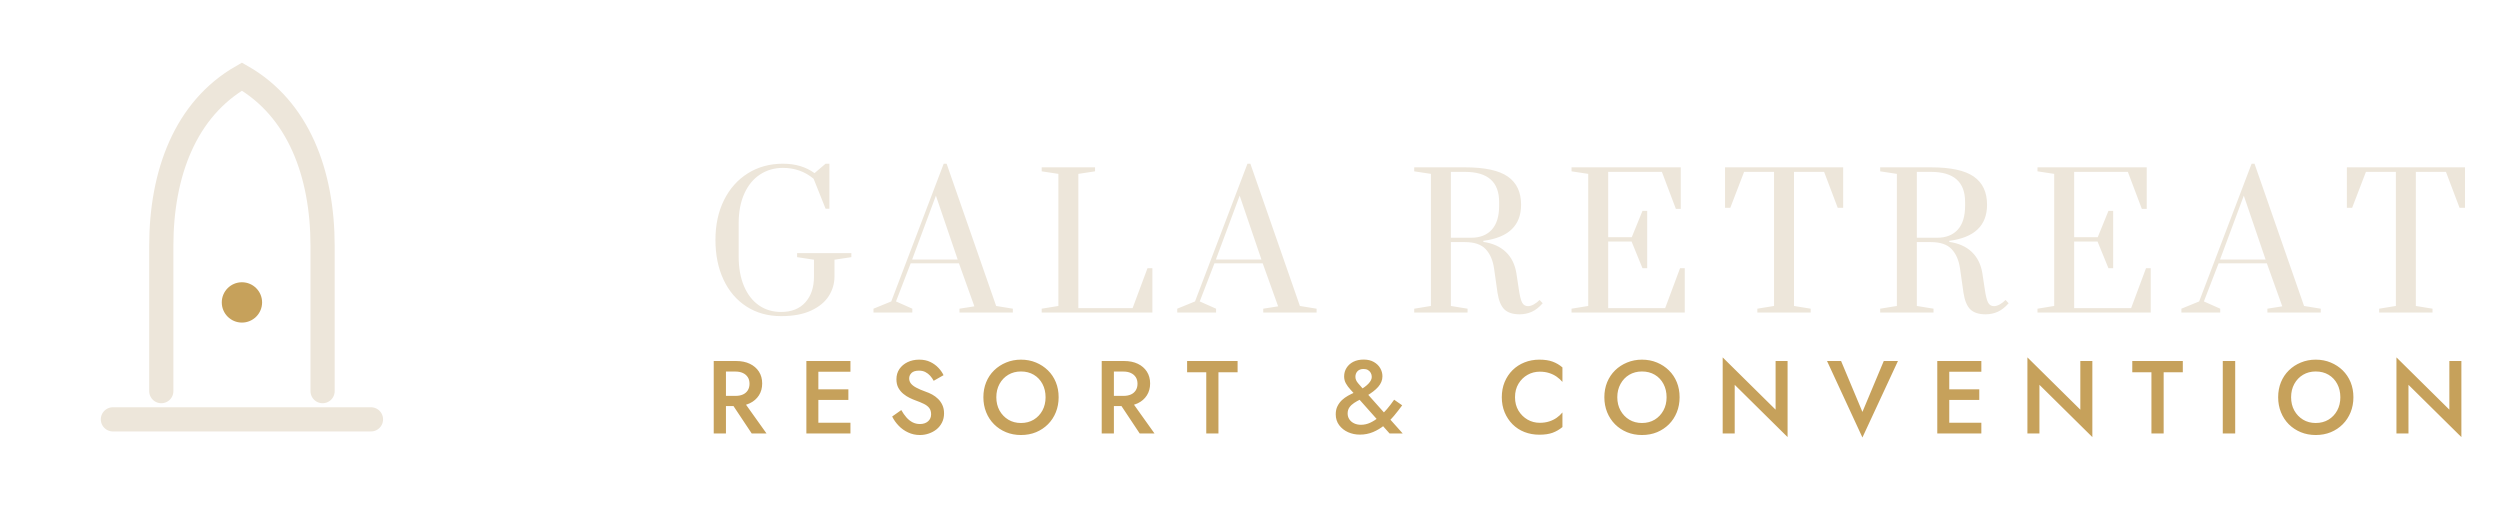
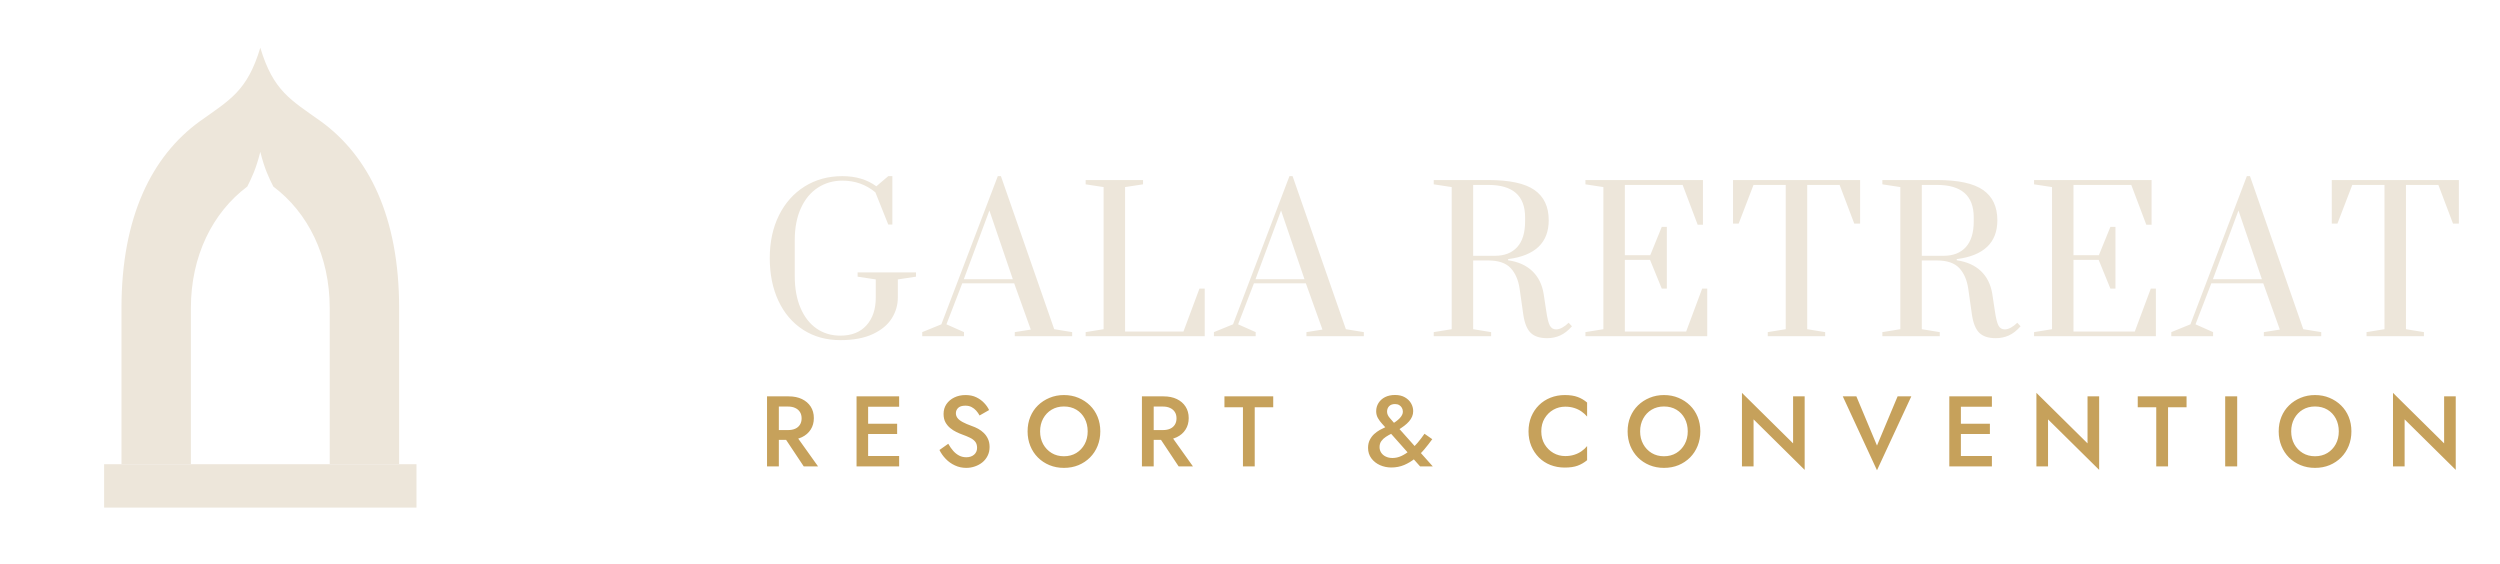
- <svg xmlns="http://www.w3.org/2000/svg" viewBox="0 0 496 104" width="496" height="104" role="img" aria-label="Gala Retreat, Resort and Convention">
+ <svg xmlns="http://www.w3.org/2000/svg" viewBox="0 0 461 104" width="461" height="104" role="img" aria-label="Gala Retreat, Resort and Convention">
  <g transform="translate(0 4) scale(0.8)">
-     <g fill="none" stroke="#EDE6DA" stroke-width="6" stroke-linecap="round">
-       <path d="M40 92 L40 56 C40 38 46 22 60 14 C74 22 80 38 80 56 L80 92" />
-       <path d="M28 99 L92 99" />
+     <g transform="translate(0 8)" fill="#EDE6DA">
+       <path fill-rule="evenodd" d="M28 94 L28 58 C28 37 35 23 46 15 C53 10 57 8 60 -2 C63 8 67 10 74 15 C85 23 92 37 92 58 L92 94 Z M44 94 L44 58 C44 46 49 36 57 30 C58 28 59 26 60 22 C61 26 62 28 63 30 C71 36 76 46 76 58 L76 94 Z" />
+       <path d="M24 94 L96 94 L96 104 L24 104 Z" />
    </g>
-     <circle cx="60" cy="70" r="5" fill="#C6A15B" />
  </g>
-   <path transform="translate(140.0 62) scale(0.36)" d="M41.60 2Q30.70 2 22.50-3.30Q14.30-8.60 9.85-18.10Q5.40-27.60 5.40-40Q5.40-52.40 10.10-61.90Q14.80-71.40 23.25-76.70Q31.70-82 42.60-82Q52.90-82 60-76.80L66.10-82L68.20-82L68.20-57.20L66.10-57.20L59.50-73.70Q52.30-79.70 42.60-79.70Q35.60-79.70 30.05-76.10Q24.50-72.50 21.35-65.60Q18.20-58.70 18.20-49.20L18.20-30.90Q18.20-21.40 21.15-14.50Q24.10-7.60 29.35-3.95Q34.60-0.30 41.60-0.30Q50.20-0.30 54.95-5.60Q59.70-10.90 59.70-19.80L59.70-29.10L50.40-30.50L50.40-32.70L80.30-32.70L80.30-30.50L71-29.10L71-19.80Q71-14.10 67.90-9.15Q64.80-4.20 58.20-1.10Q51.60 2 41.60 2M113.90 0L92.50 0L92.50-2.10L102.30-6.10L131.20-82L132.80-82L160.10-3.60L169.30-2.10L169.30 0L139.90 0L139.90-2.10L148.10-3.40L139.60-27.10L113-27.10L104.90-6.10L113.90-2.10L113.90 0M126.90-64.40L113.80-29.20L138.90-29.20L126.90-64.40M246.20 0L185.20 0L185.20-2.10L194.40-3.60L194.40-76.40L185.20-77.80L185.20-80L214.60-80L214.60-77.80L205.40-76.40L205.40-2.40L235.30-2.40L243.50-24.40L246.20-24.40L246.20 0M281.30 0L259.90 0L259.90-2.10L269.70-6.10L298.60-82L300.20-82L327.50-3.60L336.70-2.10L336.70 0L307.30 0L307.30-2.10L315.50-3.40L307-27.10L280.40-27.10L272.30-6.10L281.30-2.10L281.30 0M294.30-64.40L281.20-29.20L306.30-29.20L294.30-64.40M448.60 1Q443 1 440.20-1.70Q437.40-4.40 436.40-10.90L434.50-24.30Q433.50-31.10 429.85-34.95Q426.20-38.80 418.50-38.80L410.70-38.80L410.70-3.60L419.90-2.10L419.90 0L390.50 0L390.50-2.10L399.70-3.60L399.70-76.40L390.50-77.80L390.50-80L418.50-80Q434.80-80 442.10-74.90Q449.40-69.80 449.40-59.40Q449.40-42.20 428.60-39.50L428.60-38.90Q436.30-37.80 440.95-33.40Q445.60-29 446.80-21.70L448.10-13.10Q448.90-7.50 449.95-5.50Q451-3.50 453.20-3.50Q454.70-3.50 456.40-4.45Q458.10-5.40 459.60-6.90L461.30-5.10Q458.40-1.80 455.30-0.40Q452.20 1 448.60 1M410.70-41.20L421.90-41.20Q429.20-41.20 433.25-45.65Q437.30-50.10 437.30-58.80L437.30-60.90Q437.30-77.50 418.50-77.50L410.70-77.50L410.70-41.20M539.60 0L477.20 0L477.20-2.10L486.40-3.60L486.40-76.40L477.20-77.80L477.20-80L537.40-80L537.40-57.10L534.70-57.10L527-77.50L497.40-77.50L497.40-41.50L510.40-41.50L516.30-56L518.90-56L518.90-24.40L516.30-24.40L510.30-39.10L497.40-39.10L497.40-2.40L528.80-2.40L537-24.40L539.60-24.40L539.60 0M609 0L579.60 0L579.60-2.10L588.80-3.60L588.80-77.50L572.30-77.50L564.70-57.70L561.80-57.70L561.80-80L626.90-80L626.90-57.70L623.90-57.70L616.40-77.50L599.80-77.50L599.80-3.60L609-2.10L609 0M705.40 1Q699.80 1 697-1.70Q694.20-4.40 693.20-10.90L691.30-24.30Q690.30-31.10 686.65-34.95Q683-38.80 675.30-38.80L667.50-38.80L667.50-3.60L676.70-2.10L676.70 0L647.30 0L647.30-2.10L656.50-3.60L656.50-76.40L647.30-77.80L647.30-80L675.30-80Q691.60-80 698.90-74.90Q706.20-69.80 706.20-59.40Q706.20-42.20 685.40-39.50L685.40-38.90Q693.10-37.80 697.75-33.40Q702.40-29 703.60-21.70L704.90-13.10Q705.70-7.50 706.75-5.50Q707.80-3.50 710-3.50Q711.50-3.50 713.20-4.45Q714.90-5.40 716.40-6.90L718.10-5.10Q715.20-1.80 712.10-0.40Q709 1 705.40 1M667.50-41.20L678.70-41.20Q686-41.20 690.05-45.65Q694.10-50.10 694.10-58.80L694.10-60.90Q694.10-77.50 675.30-77.50L667.50-77.50L667.50-41.20M796.40 0L734 0L734-2.10L743.20-3.60L743.20-76.40L734-77.80L734-80L794.20-80L794.20-57.10L791.50-57.10L783.80-77.50L754.20-77.50L754.20-41.50L767.20-41.50L773.10-56L775.70-56L775.70-24.40L773.10-24.40L767.10-39.10L754.20-39.10L754.20-2.40L785.60-2.40L793.80-24.40L796.40-24.40L796.40 0M834.70 0L813.30 0L813.30-2.10L823.10-6.10L852-82L853.60-82L880.90-3.60L890.10-2.10L890.10 0L860.70 0L860.70-2.10L868.90-3.40L860.40-27.10L833.80-27.10L825.70-6.10L834.70-2.10L834.70 0M847.70-64.40L834.60-29.20L859.70-29.20L847.70-64.40M951.70 0L922.30 0L922.30-2.10L931.50-3.60L931.50-77.50L915-77.50L907.40-57.70L904.50-57.70L904.50-80L969.60-80L969.60-57.70L966.60-57.70L959.10-77.50L942.50-77.50L942.50-3.60L951.70-2.10" fill="#EDE6DA" />
-   <path transform="translate(140.0 86) scale(0.7899)" d="M9.10-8.68L5.80-8.68L11.57 0L15.29 0L9.10-8.68M5.10-18.20L2.03-18.20L2.03 0L5.10 0L5.10-18.20M3.85-18.20L3.85-15.55L7.51-15.55Q8.58-15.55 9.36-15.18Q10.14-14.82 10.58-14.14Q11.02-13.47 11.02-12.48Q11.02-11.52 10.58-10.83Q10.14-10.14 9.36-9.79Q8.58-9.44 7.51-9.44L3.85-9.44L3.85-6.89L7.64-6.89Q9.65-6.89 11.10-7.59Q12.56-8.29 13.38-9.57Q14.20-10.84 14.20-12.56Q14.20-14.27 13.38-15.54Q12.56-16.80 11.10-17.50Q9.65-18.20 7.64-18.20L3.85-18.20M27.20-2.70L27.20 0L36.37 0L36.37-2.70L27.20-2.70M27.20-18.20L27.20-15.50L36.37-15.50L36.37-18.20L27.20-18.20M27.20-11.08L27.20-8.42L35.85-8.42L35.85-11.08L27.20-11.08M28.31-18.20L25.30-18.20L25.30 0L28.31 0L28.31-18.20M49.14-5.88L46.85-4.26Q47.45-3.02 48.48-1.95Q49.50-0.88 50.87-0.25Q52.23 0.39 53.82 0.39Q54.99 0.39 56.07 0.01Q57.15-0.36 58.01-1.05Q58.86-1.74 59.37-2.76Q59.88-3.77 59.88-5.04Q59.88-6.24 59.46-7.14Q59.05-8.03 58.38-8.68Q57.72-9.33 56.90-9.78Q56.08-10.22 55.25-10.50Q53.79-11.02 52.88-11.52Q51.97-12.01 51.54-12.57Q51.12-13.13 51.12-13.83Q51.12-14.61 51.71-15.20Q52.31-15.78 53.59-15.78Q54.50-15.78 55.18-15.43Q55.87-15.08 56.39-14.50Q56.91-13.91 57.28-13.23L59.75-14.64Q59.31-15.60 58.47-16.48Q57.64-17.37 56.45-17.95Q55.25-18.54 53.64-18.54Q52-18.54 50.71-17.91Q49.43-17.29 48.67-16.19Q47.92-15.08 47.92-13.62Q47.92-12.35 48.41-11.45Q48.91-10.56 49.66-9.95Q50.41-9.33 51.25-8.93Q52.08-8.53 52.75-8.29Q53.90-7.88 54.78-7.45Q55.67-7.02 56.15-6.41Q56.63-5.80 56.63-4.81Q56.63-3.72 55.85-3.04Q55.07-2.37 53.82-2.37Q52.81-2.37 51.96-2.81Q51.12-3.25 50.43-4.03Q49.74-4.81 49.14-5.88M73.01-9.10Q73.01-10.97 73.81-12.44Q74.62-13.91 76.01-14.74Q77.40-15.57 79.20-15.57Q81.04-15.57 82.43-14.74Q83.82-13.91 84.60-12.44Q85.38-10.97 85.38-9.10Q85.38-7.23 84.59-5.77Q83.80-4.32 82.41-3.47Q81.02-2.63 79.20-2.63Q77.40-2.63 76.01-3.47Q74.62-4.32 73.81-5.77Q73.01-7.23 73.01-9.10M69.76-9.10Q69.76-7.07 70.46-5.33Q71.16-3.59 72.44-2.31Q73.71-1.04 75.44-0.32Q77.17 0.39 79.20 0.39Q81.28 0.39 82.99-0.32Q84.71-1.04 85.98-2.31Q87.26-3.59 87.96-5.33Q88.66-7.07 88.66-9.10Q88.66-11.15 87.96-12.87Q87.26-14.59 85.97-15.85Q84.68-17.11 82.97-17.82Q81.25-18.54 79.20-18.54Q77.19-18.54 75.47-17.82Q73.74-17.11 72.45-15.85Q71.16-14.59 70.46-12.87Q69.76-11.15 69.76-9.10M106.55-8.68L103.25-8.68L109.02 0L112.74 0L106.55-8.68M102.54-18.20L99.48-18.20L99.48 0L102.54 0L102.54-18.20M101.30-18.20L101.30-15.55L104.96-15.55Q106.03-15.55 106.81-15.18Q107.59-14.82 108.03-14.14Q108.47-13.47 108.47-12.48Q108.47-11.52 108.03-10.83Q107.59-10.14 106.81-9.79Q106.03-9.44 104.96-9.44L101.30-9.44L101.30-6.89L105.09-6.89Q107.09-6.89 108.55-7.59Q110.01-8.29 110.82-9.57Q111.64-10.84 111.64-12.56Q111.64-14.27 110.82-15.54Q110.01-16.80 108.55-17.50Q107.09-18.20 105.09-18.20L101.30-18.20M120.93-18.20L120.93-15.37L125.74-15.37L125.74 0L128.80 0L128.80-15.37L133.61-15.37L133.61-18.20L120.93-18.20M163.02-9.85L171.78 0L175.08 0L165.46-10.79Q164.58-11.80 163.89-12.60Q163.20-13.39 163.20-14.22Q163.20-15.08 163.73-15.64Q164.27-16.20 165.26-16.20Q165.91-16.20 166.36-15.93Q166.82-15.65 167.06-15.21Q167.31-14.77 167.31-14.20Q167.31-13.39 166.49-12.52Q165.67-11.65 164.22-10.87Q163.70-10.61 162.93-10.27Q162.16-9.93 161.34-9.48Q160.52-9.02 159.83-8.39Q159.15-7.75 158.70-6.86Q158.26-5.98 158.26-4.81Q158.26-3.25 159.12-2.09Q159.98-0.94 161.36-0.32Q162.73 0.29 164.32 0.29Q166.11 0.29 167.65-0.36Q169.18-1.01 170.48-2.07Q171.78-3.12 172.89-4.43Q173.99-5.75 174.95-7.07L172.93-8.48Q172.07-7.23 171.11-6.10Q170.14-4.97 169.09-4.10Q168.04-3.22 166.92-2.70Q165.80-2.18 164.61-2.18Q163.62-2.18 162.86-2.55Q162.11-2.91 161.68-3.55Q161.25-4.19 161.25-5.02Q161.25-5.93 161.71-6.57Q162.16-7.20 162.88-7.67Q163.59-8.14 164.40-8.53Q165.20-8.92 165.91-9.36Q166.89-9.96 167.65-10.53Q168.40-11.10 168.92-11.70Q169.44-12.30 169.71-12.95Q169.99-13.60 169.99-14.35Q169.99-15.44 169.44-16.39Q168.90-17.34 167.84-17.95Q166.79-18.56 165.28-18.56Q163.80-18.56 162.69-18.01Q161.59-17.45 160.98-16.48Q160.37-15.52 160.37-14.33Q160.37-13.36 160.82-12.56Q161.28-11.75 161.90-11.09Q162.53-10.43 163.02-9.85M203.29-9.10Q203.29-11.05 204.16-12.49Q205.04-13.94 206.44-14.73Q207.84-15.52 209.51-15.52Q210.81-15.52 211.86-15.18Q212.91-14.85 213.75-14.26Q214.58-13.68 215.20-12.95L215.20-16.59Q214.08-17.55 212.74-18.04Q211.41-18.54 209.40-18.54Q207.40-18.54 205.67-17.85Q203.94-17.16 202.67-15.90Q201.40-14.64 200.68-12.91Q199.97-11.18 199.97-9.10Q199.97-7.05 200.68-5.32Q201.40-3.59 202.67-2.31Q203.94-1.04 205.67-0.36Q207.40 0.31 209.40 0.31Q211.41 0.31 212.74-0.18Q214.08-0.68 215.20-1.61L215.20-5.28Q214.58-4.52 213.75-3.94Q212.91-3.35 211.86-3.02Q210.81-2.68 209.51-2.68Q207.84-2.68 206.44-3.48Q205.04-4.29 204.16-5.73Q203.29-7.18 203.29-9.10M228.98-9.10Q228.98-10.97 229.79-12.44Q230.59-13.91 231.98-14.74Q233.38-15.57 235.17-15.57Q237.02-15.57 238.41-14.74Q239.80-13.91 240.58-12.44Q241.36-10.97 241.36-9.10Q241.36-7.23 240.56-5.77Q239.77-4.32 238.38-3.47Q236.99-2.63 235.17-2.63Q233.38-2.63 231.98-3.47Q230.59-4.32 229.79-5.77Q228.98-7.23 228.98-9.10M225.73-9.10Q225.73-7.07 226.43-5.33Q227.14-3.59 228.41-2.31Q229.68-1.04 231.41-0.32Q233.14 0.39 235.17 0.39Q237.25 0.39 238.97-0.32Q240.68-1.04 241.96-2.31Q243.23-3.59 243.93-5.33Q244.63-7.07 244.63-9.10Q244.63-11.15 243.93-12.87Q243.23-14.59 241.94-15.85Q240.66-17.11 238.94-17.82Q237.22-18.54 235.17-18.54Q233.17-18.54 231.44-17.82Q229.71-17.11 228.42-15.85Q227.14-14.59 226.43-12.87Q225.73-11.15 225.73-9.10M271.75-18.20L268.74-18.20L268.74-5.98L255.45-19.11L255.45 0L258.47 0L258.47-12.22L271.75 0.91L271.75-18.20M295.91-18.20L290.55-5.41L285.19-18.20L281.66-18.20L290.55 1.01L299.47-18.20L295.91-18.20M311.25-2.70L311.25 0L320.42 0L320.42-2.70L311.25-2.70M311.25-18.20L311.25-15.50L320.42-15.50L320.42-18.20L311.25-18.20M311.25-11.08L311.25-8.42L319.90-8.42L319.90-11.08L311.25-11.08M312.36-18.20L309.35-18.20L309.35 0L312.36 0L312.36-18.20M348.30-18.20L345.28-18.20L345.28-5.98L331.99-19.11L331.99 0L335.01 0L335.01-12.22L348.30 0.91L348.30-18.20M358.33-18.20L358.33-15.37L363.14-15.37L363.14 0L366.21 0L366.21-15.37L371.02-15.37L371.02-18.20L358.33-18.20M384.18-18.20L381.06-18.20L381.06 0L384.18 0L384.18-18.20M398.22-9.10Q398.22-10.97 399.02-12.44Q399.83-13.91 401.22-14.74Q402.61-15.57 404.40-15.57Q406.25-15.57 407.64-14.74Q409.03-13.91 409.81-12.44Q410.59-10.97 410.59-9.10Q410.59-7.23 409.80-5.77Q409.01-4.32 407.62-3.47Q406.22-2.63 404.40-2.63Q402.61-2.63 401.22-3.47Q399.83-4.32 399.02-5.77Q398.22-7.23 398.22-9.10M394.97-9.10Q394.97-7.07 395.67-5.33Q396.37-3.59 397.64-2.31Q398.92-1.04 400.65-0.32Q402.38 0.39 404.40 0.39Q406.48 0.39 408.20-0.32Q409.92-1.04 411.19-2.31Q412.46-3.59 413.17-5.33Q413.87-7.07 413.87-9.10Q413.87-11.15 413.17-12.87Q412.46-14.59 411.18-15.85Q409.89-17.11 408.17-17.82Q406.46-18.54 404.40-18.54Q402.40-18.54 400.67-17.82Q398.94-17.11 397.66-15.85Q396.37-14.59 395.67-12.87Q394.97-11.15 394.97-9.10M440.99-18.20L437.97-18.20L437.97-5.98L424.68-19.11L424.68 0L427.70 0L427.70-12.22L440.99 0.91" fill="#C6A15B" />
+   <path transform="translate(140.0 62) scale(0.36)" d="M41.60 2Q30.70 2 22.50-3.30Q14.30-8.60 9.85-18.10Q5.40-27.60 5.40-40Q5.40-52.40 10.10-61.90Q14.80-71.40 23.25-76.70Q31.70-82 42.60-82Q52.90-82 60-76.80L66.10-82L68.20-82L68.20-57.20L66.10-57.20L59.50-73.70Q52.30-79.70 42.60-79.70Q35.60-79.70 30.05-76.10Q24.50-72.50 21.35-65.60Q18.20-58.70 18.20-49.20L18.20-30.90Q18.20-21.40 21.15-14.50Q24.10-7.60 29.35-3.95Q34.60-0.30 41.60-0.30Q50.20-0.30 54.95-5.60Q59.70-10.90 59.70-19.80L59.70-29.10L50.40-30.50L50.40-32.70L80.30-32.70L80.30-30.50L71-29.10L71-19.80Q71-14.10 67.90-9.15Q64.80-4.20 58.20-1.10Q51.60 2 41.60 2M104.90 0L83.50 0L83.50-2.10L93.30-6.10L122.20-82L123.80-82L151.10-3.60L160.30-2.10L160.30 0L130.90 0L130.90-2.10L139.10-3.40L130.60-27.10L104-27.10L95.90-6.10L104.90-2.10L104.90 0M117.90-64.40L104.80-29.20L129.90-29.20L117.90-64.40M228.20 0L167.20 0L167.20-2.10L176.40-3.60L176.40-76.40L167.20-77.80L167.20-80L196.60-80L196.60-77.80L187.40-76.40L187.40-2.40L217.30-2.40L225.50-24.40L228.20-24.40L228.20 0M254.30 0L232.90 0L232.90-2.10L242.70-6.10L271.60-82L273.20-82L300.50-3.60L309.70-2.10L309.70 0L280.30 0L280.30-2.10L288.50-3.40L280-27.10L253.40-27.10L245.30-6.10L254.30-2.10L254.30 0M267.30-64.40L254.20-29.20L279.30-29.20L267.30-64.40M403.60 1Q398 1 395.20-1.70Q392.40-4.40 391.40-10.90L389.50-24.30Q388.50-31.10 384.85-34.95Q381.20-38.80 373.50-38.80L365.70-38.80L365.70-3.60L374.90-2.10L374.90 0L345.50 0L345.50-2.10L354.70-3.60L354.70-76.40L345.50-77.80L345.50-80L373.50-80Q389.80-80 397.10-74.90Q404.40-69.80 404.40-59.40Q404.40-42.20 383.60-39.50L383.60-38.90Q391.30-37.80 395.95-33.40Q400.60-29 401.80-21.70L403.10-13.10Q403.90-7.50 404.95-5.50Q406-3.50 408.20-3.50Q409.70-3.50 411.40-4.45Q413.10-5.40 414.60-6.90L416.30-5.10Q413.40-1.80 410.30-0.40Q407.20 1 403.60 1M365.70-41.20L376.90-41.20Q384.20-41.20 388.25-45.65Q392.30-50.10 392.30-58.80L392.30-60.90Q392.30-77.50 373.50-77.50L365.70-77.50L365.70-41.20M485.60 0L423.20 0L423.20-2.10L432.40-3.60L432.40-76.40L423.20-77.80L423.20-80L483.40-80L483.40-57.10L480.70-57.10L473-77.50L443.40-77.50L443.40-41.50L456.40-41.50L462.30-56L464.90-56L464.90-24.40L462.30-24.40L456.30-39.10L443.40-39.10L443.40-2.40L474.80-2.40L483-24.40L485.60-24.40L485.60 0M546 0L516.60 0L516.60-2.10L525.80-3.60L525.80-77.50L509.30-77.50L501.70-57.70L498.80-57.70L498.80-80L563.90-80L563.90-57.70L560.90-57.70L553.40-77.50L536.80-77.50L536.80-3.60L546-2.10L546 0M633.40 1Q627.80 1 625-1.70Q622.20-4.40 621.20-10.90L619.30-24.30Q618.30-31.10 614.65-34.95Q611-38.80 603.30-38.80L595.50-38.80L595.50-3.60L604.70-2.10L604.70 0L575.30 0L575.30-2.10L584.50-3.60L584.50-76.40L575.30-77.80L575.30-80L603.30-80Q619.60-80 626.90-74.90Q634.20-69.80 634.20-59.40Q634.20-42.20 613.40-39.50L613.40-38.90Q621.10-37.80 625.75-33.40Q630.40-29 631.60-21.70L632.90-13.10Q633.70-7.50 634.75-5.50Q635.80-3.50 638-3.50Q639.50-3.50 641.20-4.45Q642.90-5.40 644.40-6.90L646.10-5.10Q643.20-1.80 640.10-0.40Q637 1 633.40 1M595.50-41.20L606.70-41.20Q614-41.20 618.05-45.65Q622.10-50.10 622.10-58.80L622.10-60.90Q622.10-77.50 603.30-77.50L595.50-77.50L595.50-41.20M715.40 0L653 0L653-2.10L662.20-3.60L662.20-76.40L653-77.80L653-80L713.20-80L713.20-57.10L710.50-57.10L702.80-77.50L673.20-77.50L673.20-41.50L686.20-41.50L692.10-56L694.70-56L694.70-24.40L692.10-24.40L686.10-39.10L673.20-39.10L673.20-2.40L704.60-2.40L712.80-24.40L715.40-24.40L715.40 0M744.70 0L723.30 0L723.30-2.10L733.10-6.10L762-82L763.60-82L790.90-3.60L800.10-2.10L800.10 0L770.70 0L770.70-2.10L778.90-3.40L770.40-27.10L743.80-27.10L735.70-6.10L744.70-2.10L744.70 0M757.70-64.40L744.60-29.20L769.70-29.20L757.70-64.40M852.70 0L823.30 0L823.30-2.10L832.50-3.60L832.50-77.50L816-77.50L808.40-57.70L805.50-57.70L805.50-80L870.60-80L870.60-57.70L867.60-57.70L860.10-77.50L843.50-77.50L843.50-3.60L852.70-2.10" fill="#EDE6DA" />
+   <path transform="translate(140.0 86) scale(0.7094)" d="M9.10-8.68L5.80-8.68L11.57 0L15.29 0L9.10-8.68M5.10-18.20L2.03-18.20L2.03 0L5.10 0L5.10-18.20M3.85-18.20L3.85-15.55L7.51-15.55Q8.58-15.55 9.36-15.18Q10.14-14.82 10.58-14.14Q11.02-13.47 11.02-12.48Q11.02-11.52 10.58-10.83Q10.14-10.14 9.36-9.79Q8.58-9.44 7.51-9.44L3.85-9.44L3.85-6.89L7.64-6.89Q9.65-6.89 11.10-7.59Q12.56-8.29 13.38-9.57Q14.20-10.84 14.20-12.56Q14.20-14.27 13.38-15.54Q12.56-16.80 11.10-17.50Q9.65-18.20 7.64-18.20L3.85-18.20M27.20-2.70L27.20 0L36.37 0L36.37-2.70L27.20-2.70M27.20-18.20L27.20-15.50L36.37-15.50L36.37-18.20L27.20-18.20M27.20-11.08L27.20-8.42L35.85-8.42L35.85-11.08L27.20-11.08M28.31-18.20L25.30-18.20L25.30 0L28.31 0L28.31-18.20M49.14-5.88L46.85-4.26Q47.45-3.02 48.48-1.95Q49.50-0.88 50.87-0.25Q52.23 0.39 53.82 0.39Q54.99 0.39 56.07 0.01Q57.15-0.36 58.01-1.05Q58.86-1.74 59.37-2.76Q59.88-3.77 59.88-5.04Q59.88-6.24 59.46-7.14Q59.05-8.03 58.38-8.68Q57.72-9.33 56.90-9.78Q56.08-10.22 55.25-10.50Q53.79-11.02 52.88-11.52Q51.97-12.01 51.54-12.57Q51.12-13.13 51.12-13.83Q51.12-14.61 51.71-15.20Q52.31-15.78 53.59-15.78Q54.50-15.78 55.18-15.43Q55.87-15.08 56.39-14.50Q56.91-13.91 57.28-13.23L59.75-14.64Q59.31-15.60 58.47-16.48Q57.64-17.37 56.45-17.95Q55.25-18.54 53.64-18.54Q52-18.54 50.71-17.91Q49.43-17.29 48.67-16.19Q47.92-15.08 47.92-13.62Q47.92-12.35 48.41-11.45Q48.91-10.56 49.66-9.95Q50.41-9.33 51.25-8.93Q52.08-8.53 52.75-8.29Q53.90-7.88 54.78-7.45Q55.67-7.02 56.15-6.41Q56.63-5.80 56.63-4.81Q56.63-3.72 55.85-3.04Q55.07-2.37 53.82-2.37Q52.81-2.37 51.96-2.81Q51.12-3.25 50.43-4.03Q49.74-4.81 49.14-5.88M73.01-9.10Q73.01-10.97 73.81-12.44Q74.62-13.91 76.01-14.74Q77.40-15.57 79.20-15.57Q81.04-15.57 82.43-14.74Q83.82-13.91 84.60-12.44Q85.38-10.97 85.38-9.10Q85.38-7.23 84.59-5.77Q83.80-4.32 82.41-3.47Q81.02-2.63 79.20-2.63Q77.40-2.63 76.01-3.47Q74.62-4.32 73.81-5.77Q73.01-7.23 73.01-9.10M69.76-9.10Q69.76-7.07 70.46-5.33Q71.16-3.59 72.44-2.31Q73.71-1.04 75.44-0.32Q77.17 0.39 79.20 0.39Q81.28 0.39 82.99-0.32Q84.71-1.04 85.98-2.31Q87.26-3.59 87.96-5.33Q88.66-7.07 88.66-9.10Q88.66-11.15 87.96-12.87Q87.26-14.59 85.97-15.85Q84.68-17.11 82.97-17.82Q81.25-18.54 79.20-18.54Q77.19-18.54 75.47-17.82Q73.74-17.11 72.45-15.85Q71.16-14.59 70.46-12.87Q69.76-11.15 69.76-9.10M106.55-8.68L103.25-8.68L109.02 0L112.74 0L106.55-8.68M102.54-18.20L99.48-18.20L99.48 0L102.54 0L102.54-18.20M101.30-18.20L101.30-15.55L104.96-15.55Q106.03-15.55 106.81-15.18Q107.59-14.82 108.03-14.14Q108.47-13.47 108.47-12.48Q108.47-11.52 108.03-10.83Q107.59-10.14 106.81-9.79Q106.03-9.44 104.96-9.44L101.30-9.44L101.30-6.89L105.09-6.89Q107.09-6.89 108.55-7.59Q110.01-8.29 110.82-9.57Q111.64-10.84 111.64-12.56Q111.64-14.27 110.82-15.54Q110.01-16.80 108.55-17.50Q107.09-18.20 105.09-18.20L101.30-18.20M120.93-18.20L120.93-15.37L125.74-15.37L125.74 0L128.80 0L128.80-15.37L133.61-15.37L133.61-18.20L120.93-18.20M163.02-9.85L171.78 0L175.08 0L165.46-10.79Q164.58-11.80 163.89-12.60Q163.20-13.39 163.20-14.22Q163.20-15.08 163.73-15.64Q164.27-16.20 165.26-16.20Q165.91-16.20 166.36-15.93Q166.82-15.65 167.06-15.21Q167.31-14.77 167.31-14.20Q167.31-13.39 166.49-12.52Q165.67-11.65 164.22-10.87Q163.70-10.61 162.93-10.27Q162.16-9.93 161.34-9.48Q160.52-9.02 159.83-8.39Q159.15-7.75 158.70-6.86Q158.26-5.98 158.26-4.81Q158.26-3.25 159.12-2.09Q159.98-0.94 161.36-0.32Q162.73 0.29 164.32 0.29Q166.11 0.29 167.65-0.36Q169.18-1.01 170.48-2.07Q171.78-3.12 172.89-4.43Q173.99-5.75 174.95-7.07L172.93-8.48Q172.07-7.23 171.11-6.10Q170.14-4.97 169.09-4.10Q168.04-3.22 166.92-2.70Q165.80-2.18 164.61-2.18Q163.62-2.18 162.86-2.55Q162.11-2.91 161.68-3.55Q161.25-4.19 161.25-5.02Q161.25-5.93 161.71-6.57Q162.16-7.20 162.88-7.67Q163.59-8.14 164.40-8.53Q165.20-8.92 165.91-9.36Q166.89-9.96 167.65-10.53Q168.40-11.10 168.92-11.70Q169.44-12.30 169.71-12.95Q169.99-13.60 169.99-14.35Q169.99-15.44 169.44-16.39Q168.90-17.34 167.84-17.95Q166.79-18.56 165.28-18.56Q163.80-18.56 162.69-18.01Q161.59-17.45 160.98-16.48Q160.37-15.52 160.37-14.33Q160.37-13.36 160.82-12.56Q161.28-11.75 161.90-11.09Q162.53-10.43 163.02-9.85M203.29-9.10Q203.29-11.05 204.16-12.49Q205.04-13.94 206.44-14.73Q207.84-15.52 209.51-15.52Q210.81-15.52 211.86-15.18Q212.91-14.85 213.75-14.26Q214.58-13.68 215.20-12.95L215.20-16.59Q214.08-17.55 212.74-18.04Q211.41-18.54 209.40-18.54Q207.40-18.54 205.67-17.85Q203.94-17.16 202.67-15.90Q201.40-14.64 200.68-12.91Q199.97-11.18 199.97-9.10Q199.97-7.05 200.68-5.32Q201.40-3.59 202.67-2.31Q203.94-1.04 205.67-0.36Q207.40 0.31 209.40 0.31Q211.41 0.31 212.74-0.18Q214.08-0.68 215.20-1.61L215.20-5.28Q214.58-4.52 213.75-3.94Q212.91-3.35 211.86-3.02Q210.81-2.68 209.51-2.68Q207.84-2.68 206.44-3.48Q205.04-4.29 204.16-5.73Q203.29-7.18 203.29-9.10M228.98-9.10Q228.98-10.97 229.79-12.44Q230.59-13.91 231.98-14.74Q233.38-15.57 235.17-15.57Q237.02-15.57 238.41-14.74Q239.80-13.91 240.58-12.44Q241.36-10.97 241.36-9.10Q241.36-7.23 240.56-5.77Q239.77-4.32 238.38-3.47Q236.99-2.63 235.17-2.63Q233.38-2.63 231.98-3.47Q230.59-4.32 229.79-5.77Q228.98-7.23 228.98-9.10M225.73-9.10Q225.73-7.07 226.43-5.33Q227.14-3.59 228.41-2.31Q229.68-1.04 231.41-0.32Q233.14 0.39 235.17 0.39Q237.25 0.39 238.97-0.32Q240.68-1.04 241.96-2.31Q243.23-3.59 243.93-5.33Q244.63-7.07 244.63-9.10Q244.63-11.15 243.93-12.87Q243.23-14.59 241.94-15.85Q240.66-17.11 238.94-17.82Q237.22-18.54 235.17-18.54Q233.17-18.54 231.44-17.82Q229.71-17.11 228.42-15.85Q227.14-14.59 226.43-12.87Q225.73-11.15 225.73-9.10M271.75-18.20L268.74-18.20L268.74-5.98L255.45-19.11L255.45 0L258.47 0L258.47-12.22L271.75 0.91L271.75-18.20M295.91-18.20L290.55-5.41L285.19-18.20L281.66-18.20L290.55 1.01L299.47-18.20L295.91-18.20M311.25-2.70L311.25 0L320.42 0L320.42-2.70L311.25-2.70M311.25-18.20L311.25-15.50L320.42-15.50L320.42-18.20L311.25-18.20M311.25-11.08L311.25-8.42L319.90-8.42L319.90-11.08L311.25-11.08M312.36-18.20L309.35-18.20L309.35 0L312.36 0L312.36-18.20M348.30-18.20L345.28-18.20L345.28-5.98L331.99-19.11L331.99 0L335.01 0L335.01-12.22L348.30 0.91L348.30-18.20M358.33-18.20L358.33-15.37L363.14-15.37L363.14 0L366.21 0L366.21-15.37L371.02-15.37L371.02-18.20L358.33-18.20M384.18-18.20L381.06-18.20L381.06 0L384.18 0L384.18-18.20M398.22-9.10Q398.22-10.97 399.02-12.44Q399.83-13.91 401.22-14.74Q402.61-15.57 404.40-15.57Q406.25-15.57 407.64-14.74Q409.03-13.91 409.81-12.44Q410.59-10.97 410.59-9.10Q410.59-7.23 409.80-5.77Q409.01-4.32 407.62-3.47Q406.22-2.63 404.40-2.63Q402.61-2.63 401.22-3.47Q399.83-4.32 399.02-5.77Q398.22-7.23 398.22-9.10M394.97-9.10Q394.97-7.07 395.67-5.33Q396.37-3.59 397.64-2.31Q398.92-1.04 400.65-0.32Q402.38 0.39 404.40 0.39Q406.48 0.39 408.20-0.32Q409.92-1.04 411.19-2.31Q412.46-3.59 413.17-5.33Q413.87-7.07 413.87-9.10Q413.87-11.15 413.17-12.87Q412.46-14.59 411.18-15.85Q409.89-17.11 408.17-17.82Q406.46-18.54 404.40-18.54Q402.40-18.54 400.67-17.82Q398.94-17.11 397.66-15.85Q396.37-14.59 395.67-12.87Q394.97-11.15 394.97-9.10M440.99-18.20L437.97-18.20L437.97-5.98L424.68-19.11L424.68 0L427.70 0L427.70-12.22L440.99 0.91" fill="#C6A15B" />
</svg>
